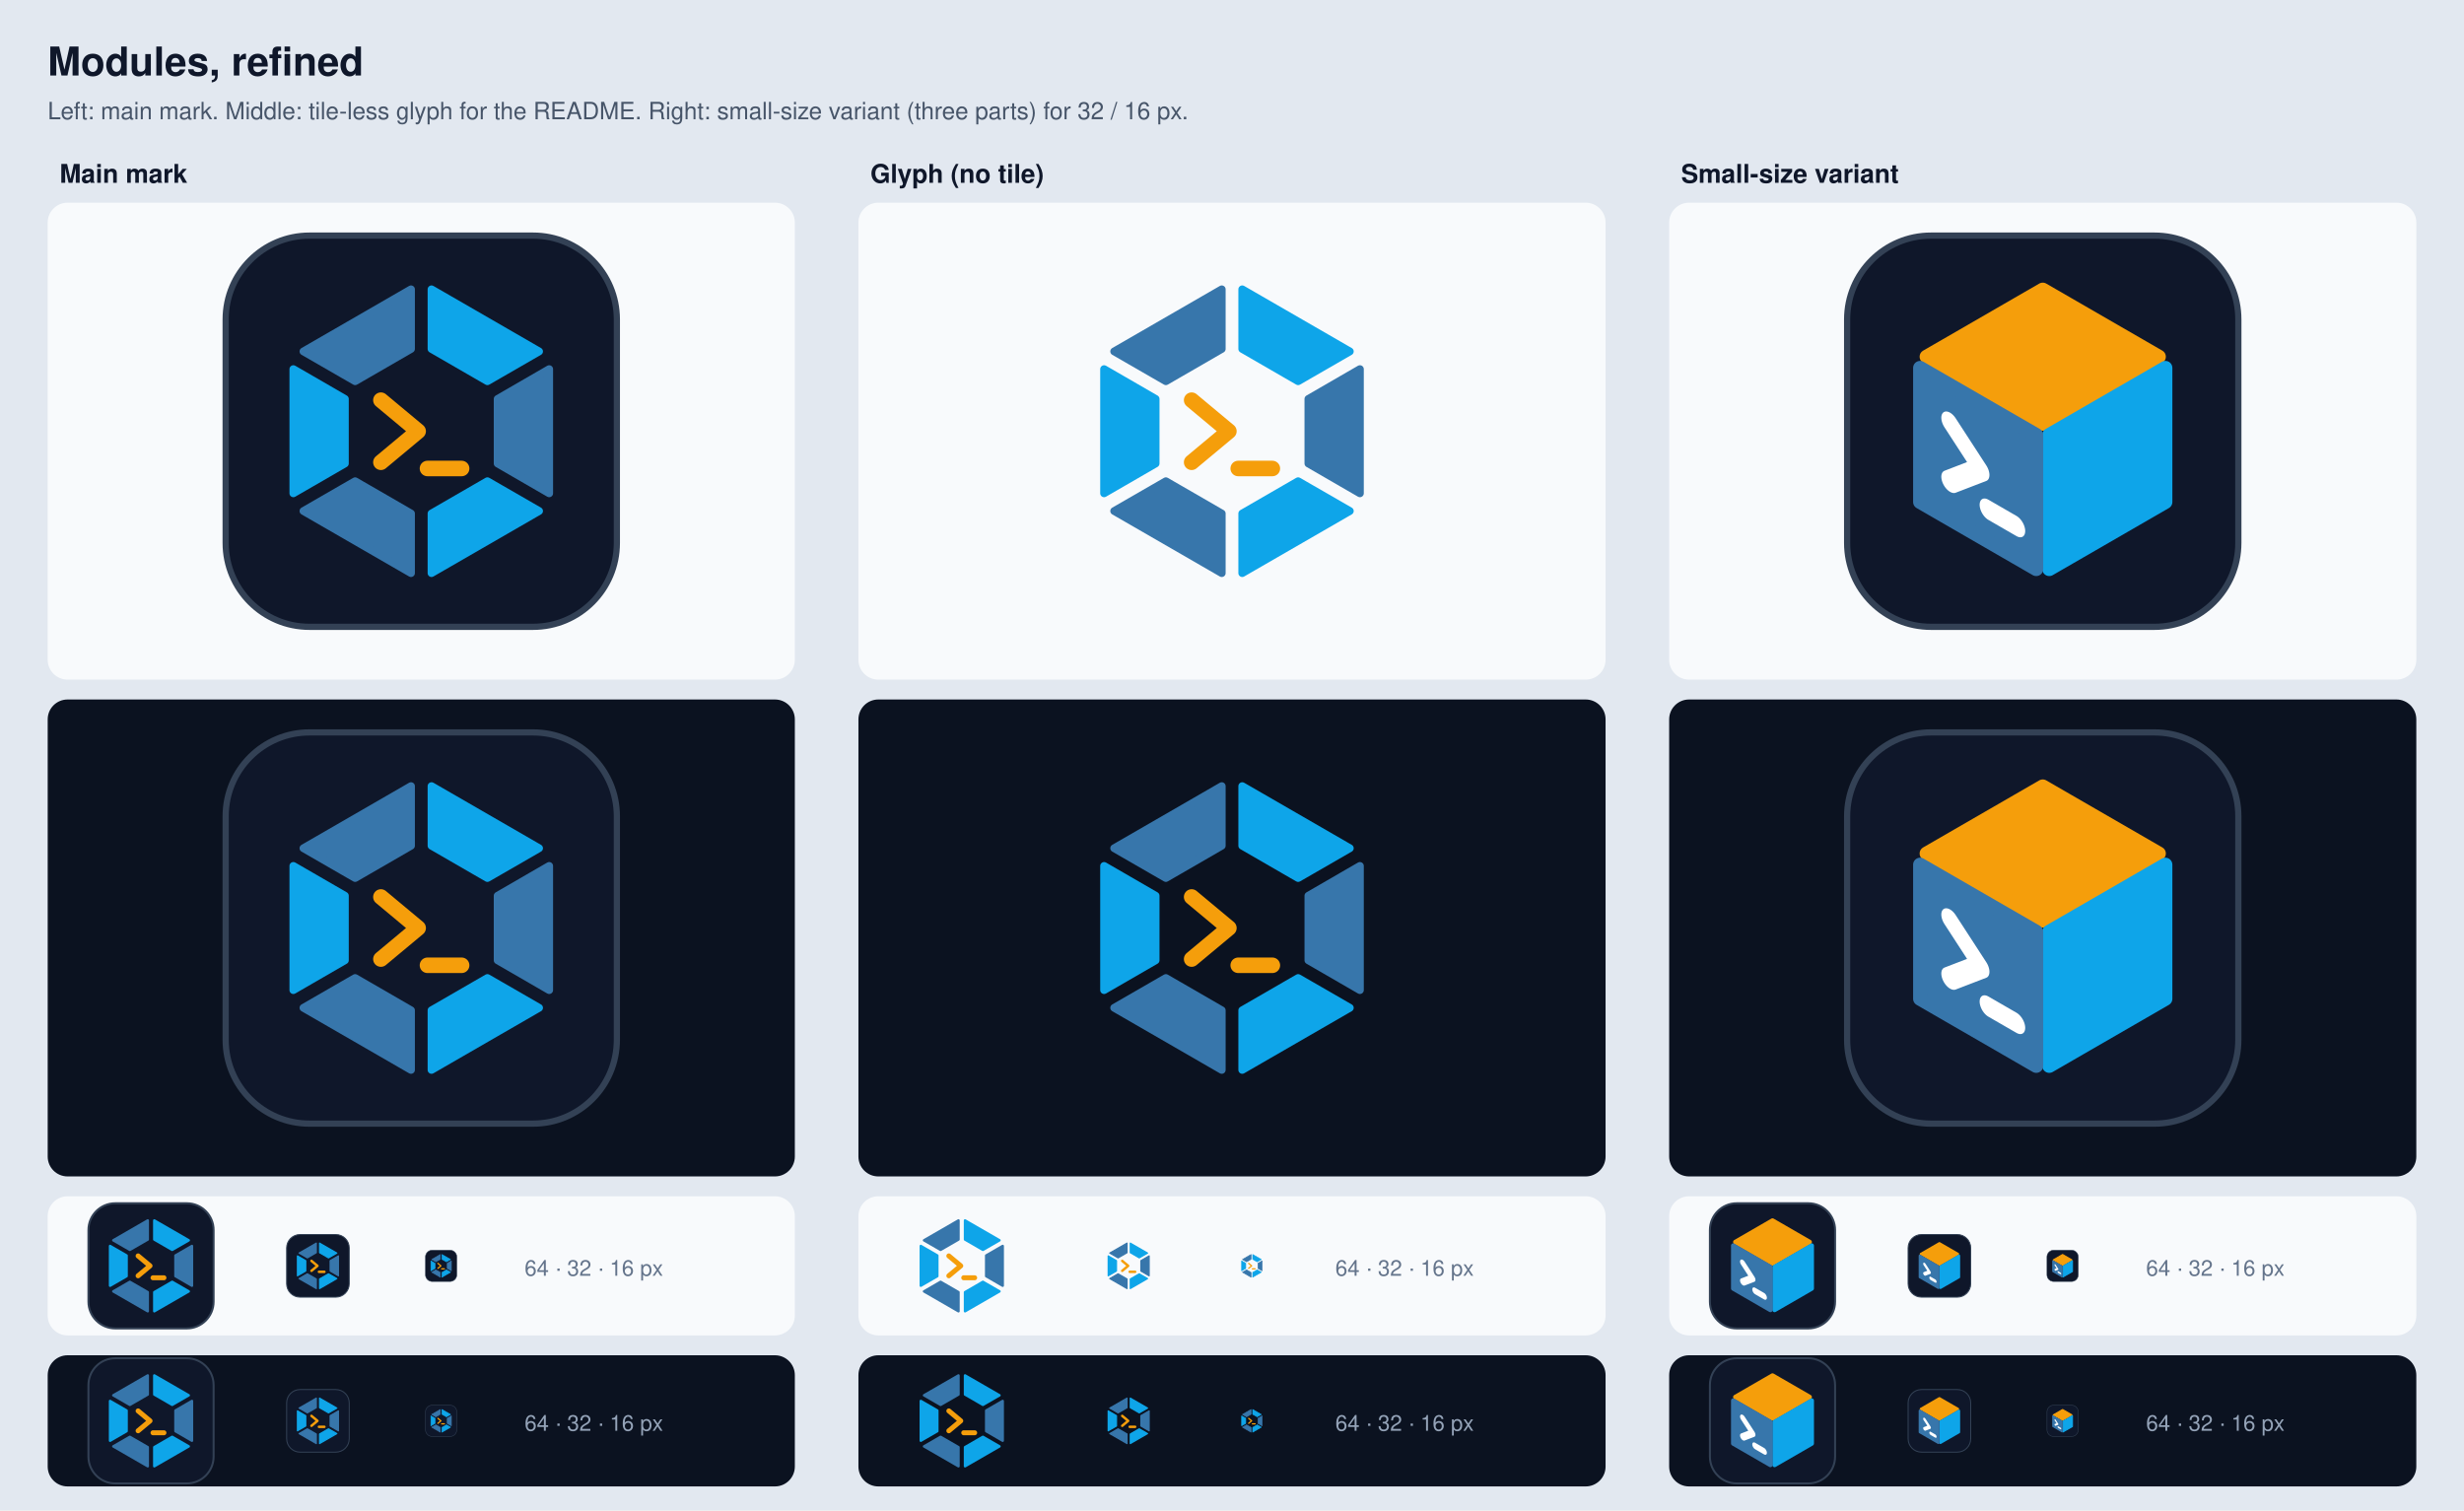
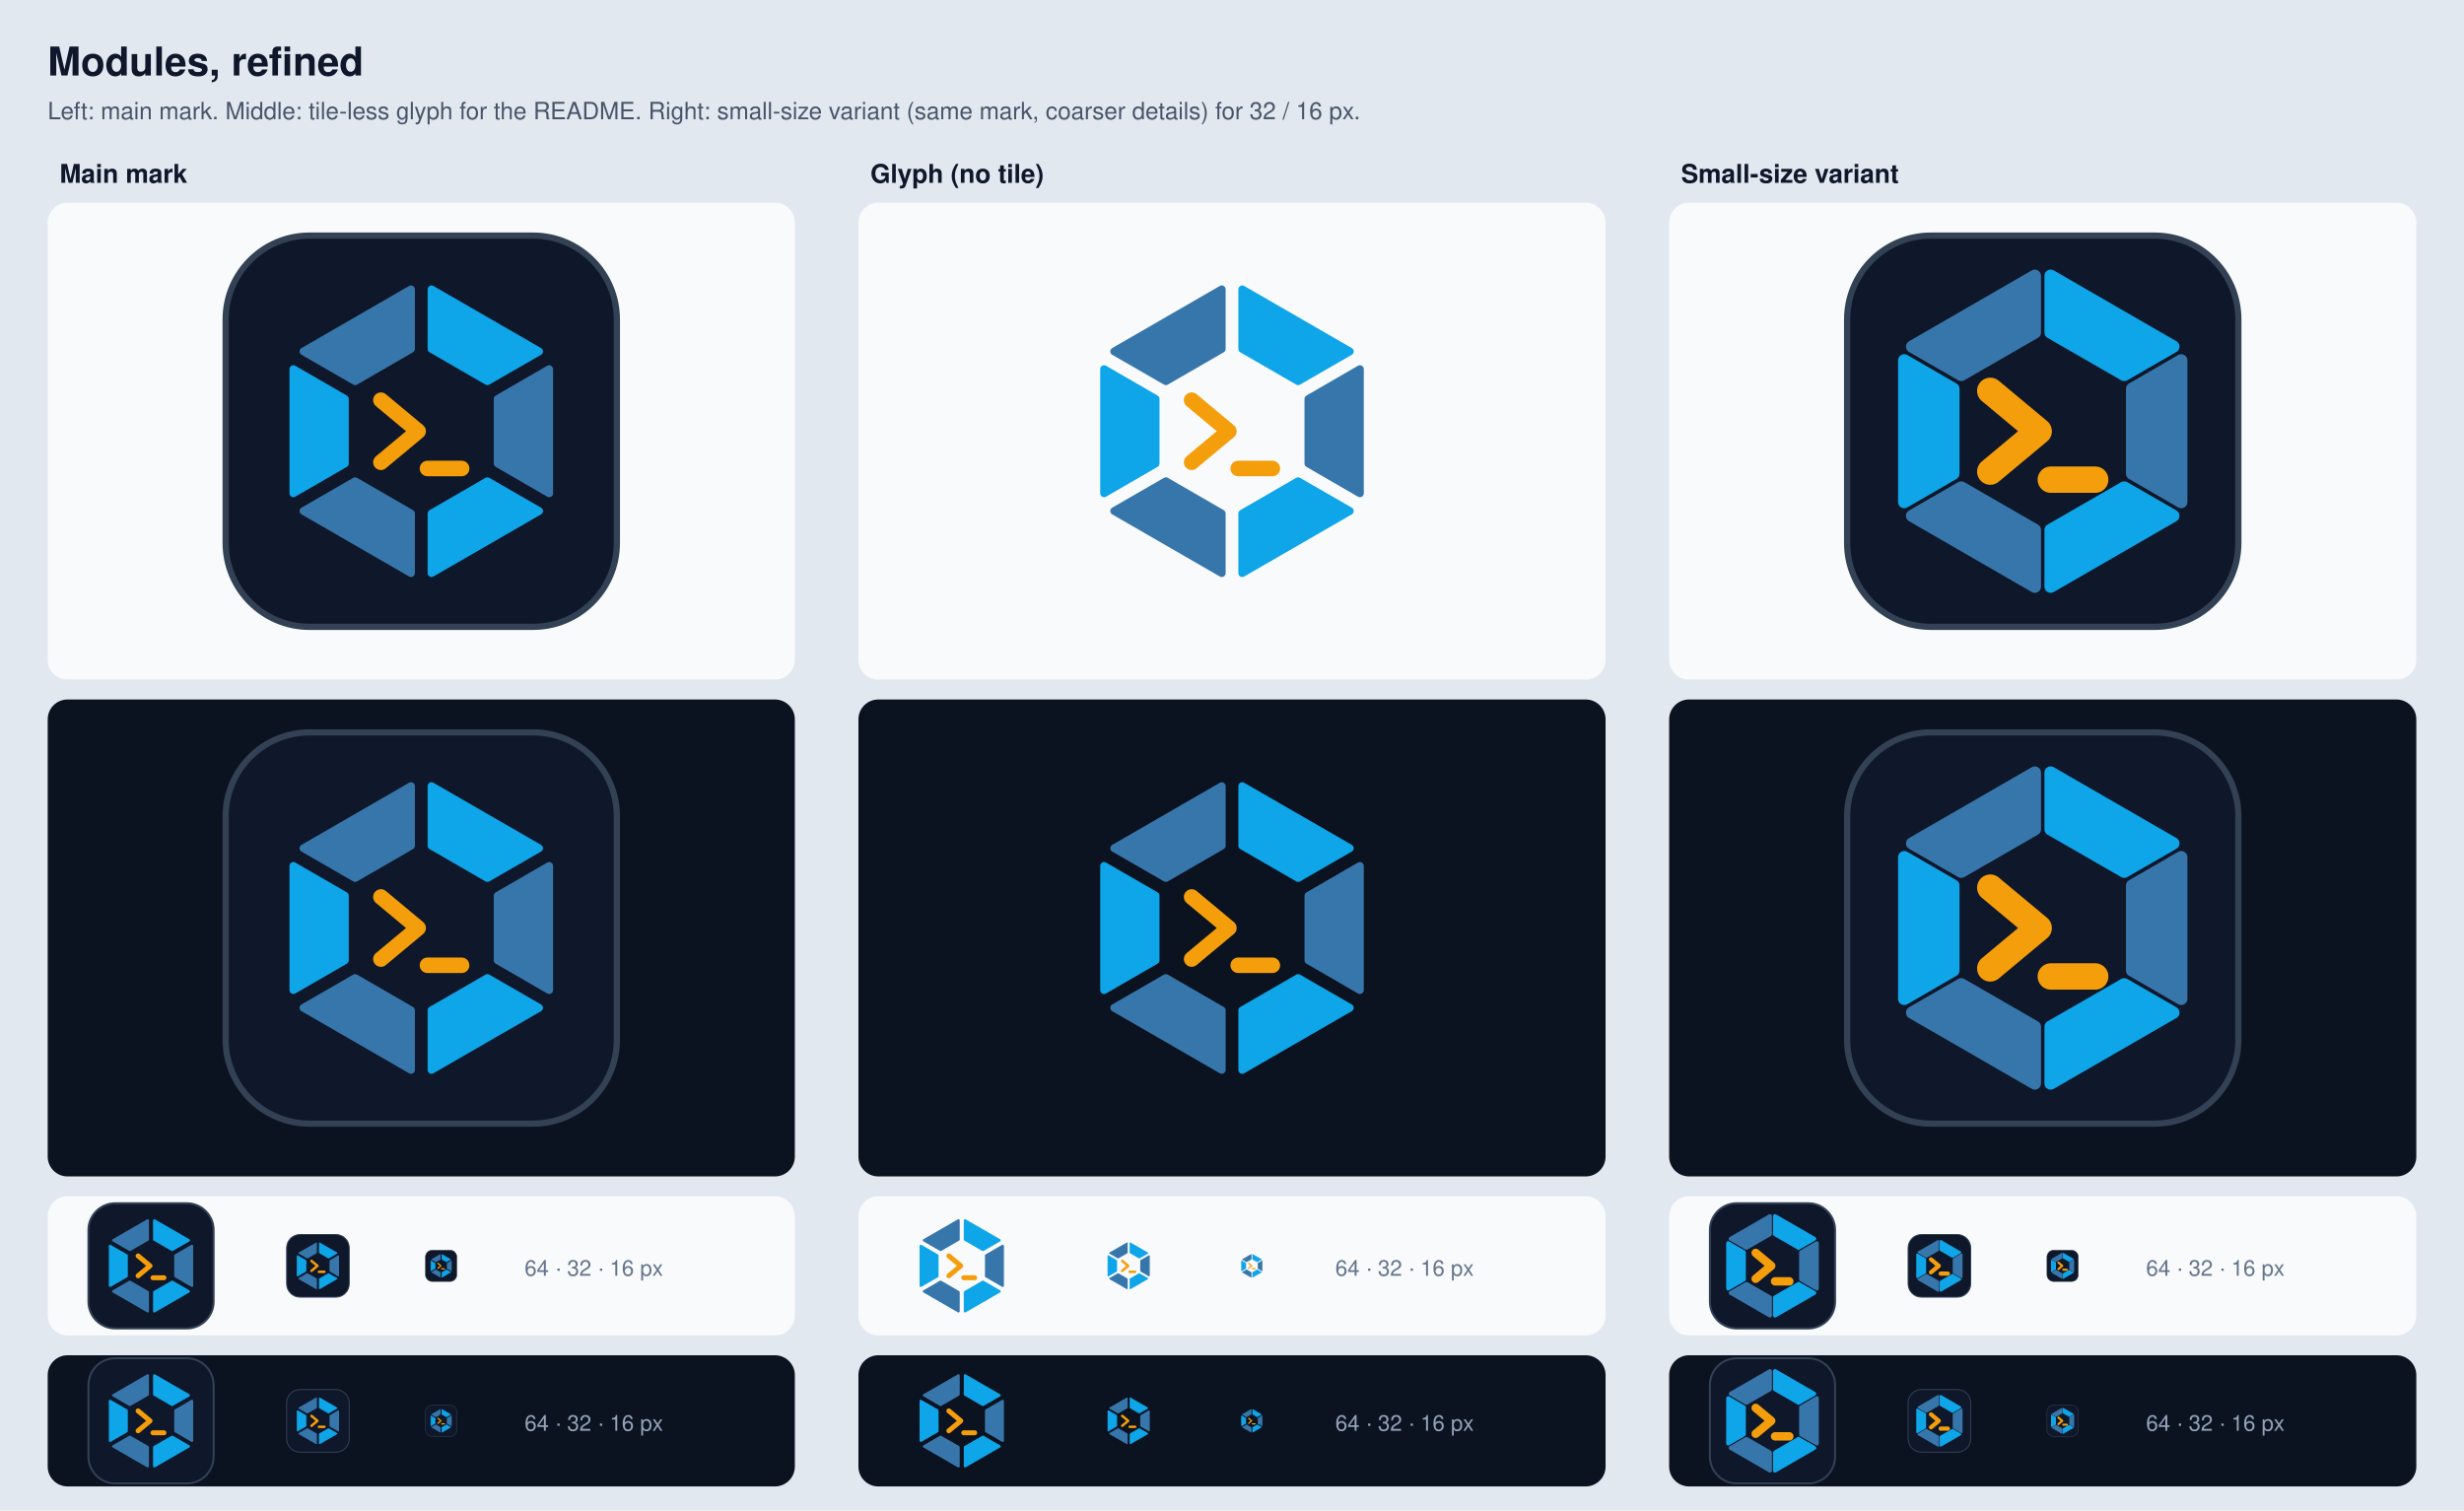
<svg xmlns="http://www.w3.org/2000/svg" width="1240" height="760" viewBox="0 0 1240 760" font-family="Helvetica, Arial, sans-serif">
  <rect width="1240" height="760" fill="#e2e8f0" />
  <text x="24" y="38" font-size="20" font-weight="700" fill="#0f172a">Modules, refined</text>
-   <text x="24" y="60" font-size="12" fill="#475569">Left: main mark. Middle: tile-less glyph for the README. Right: small-size variant (three parts) for 32 / 16 px.</text>
+   <text x="24" y="60" font-size="12" fill="#475569">Left: main mark. Middle: tile-less glyph for the README. Right: small-size variant (same mark, coarser details) for 32 / 16 px.</text>
  <text x="30" y="92" font-size="13" font-weight="700" fill="#0f172a">Main mark</text>
  <rect x="24" y="102" width="376" height="240" rx="10" fill="#f8fafc" />
  <svg x="112" y="117" width="200" height="200" viewBox="0 0 256 256">
    <rect x="2" y="2" width="252" height="252" rx="54" fill="#0f172a" stroke="#334155" stroke-width="4" />
    <polygon points="134.6,75 134.6,36.6 203.9,76.6 170.6,95.8" fill="#0ea5e9" stroke="#0ea5e9" stroke-width="5" stroke-linejoin="round" />
    <polygon points="177.2,107.2 210.4,88 210.4,168 177.2,148.8" fill="#3776ab" stroke="#3776ab" stroke-width="5" stroke-linejoin="round" />
    <polygon points="170.6,160.2 203.9,179.4 134.6,219.4 134.6,181" fill="#0ea5e9" stroke="#0ea5e9" stroke-width="5" stroke-linejoin="round" />
    <polygon points="121.4,181 121.4,219.4 52.1,179.4 85.4,160.2" fill="#3776ab" stroke="#3776ab" stroke-width="5" stroke-linejoin="round" />
    <polygon points="78.8,148.8 45.6,168 45.6,88 78.8,107.2" fill="#0ea5e9" stroke="#0ea5e9" stroke-width="5" stroke-linejoin="round" />
    <polygon points="85.4,95.8 52.1,76.6 121.4,36.6 121.4,75" fill="#3776ab" stroke="#3776ab" stroke-width="5" stroke-linejoin="round" />
-     <g transform="translate(124 128)">
+     <g transform="translate(124.0 128)">
      <polyline points="-22,-20 2,0 -22,20" fill="none" stroke="#f59e0b" stroke-width="10" stroke-linecap="round" stroke-linejoin="round" />
      <line x1="8" y1="24" x2="30" y2="24" stroke="#f59e0b" stroke-width="10" stroke-linecap="round" />
    </g>
  </svg>
  <rect x="24" y="352" width="376" height="240" rx="10" fill="#0b1220" />
  <svg x="112" y="367" width="200" height="200" viewBox="0 0 256 256">
    <rect x="2" y="2" width="252" height="252" rx="54" fill="#0f172a" stroke="#334155" stroke-width="4" />
    <polygon points="134.6,75 134.6,36.6 203.9,76.6 170.6,95.8" fill="#0ea5e9" stroke="#0ea5e9" stroke-width="5" stroke-linejoin="round" />
    <polygon points="177.2,107.2 210.4,88 210.4,168 177.2,148.8" fill="#3776ab" stroke="#3776ab" stroke-width="5" stroke-linejoin="round" />
    <polygon points="170.6,160.2 203.9,179.4 134.6,219.4 134.6,181" fill="#0ea5e9" stroke="#0ea5e9" stroke-width="5" stroke-linejoin="round" />
    <polygon points="121.4,181 121.4,219.4 52.1,179.4 85.4,160.2" fill="#3776ab" stroke="#3776ab" stroke-width="5" stroke-linejoin="round" />
    <polygon points="78.8,148.8 45.6,168 45.6,88 78.8,107.2" fill="#0ea5e9" stroke="#0ea5e9" stroke-width="5" stroke-linejoin="round" />
    <polygon points="85.4,95.8 52.1,76.6 121.4,36.6 121.4,75" fill="#3776ab" stroke="#3776ab" stroke-width="5" stroke-linejoin="round" />
-     <g transform="translate(124 128)">
+     <g transform="translate(124.0 128)">
      <polyline points="-22,-20 2,0 -22,20" fill="none" stroke="#f59e0b" stroke-width="10" stroke-linecap="round" stroke-linejoin="round" />
      <line x1="8" y1="24" x2="30" y2="24" stroke="#f59e0b" stroke-width="10" stroke-linecap="round" />
    </g>
  </svg>
  <rect x="24" y="602" width="376" height="70" rx="10" fill="#f8fafc" />
  <svg x="44" y="605.0" width="64" height="64" viewBox="0 0 256 256">
    <rect x="2" y="2" width="252" height="252" rx="54" fill="#0f172a" stroke="#334155" stroke-width="4" />
    <polygon points="134.6,75 134.6,36.6 203.9,76.6 170.6,95.8" fill="#0ea5e9" stroke="#0ea5e9" stroke-width="5" stroke-linejoin="round" />
    <polygon points="177.2,107.2 210.4,88 210.4,168 177.2,148.8" fill="#3776ab" stroke="#3776ab" stroke-width="5" stroke-linejoin="round" />
    <polygon points="170.6,160.2 203.9,179.4 134.6,219.4 134.6,181" fill="#0ea5e9" stroke="#0ea5e9" stroke-width="5" stroke-linejoin="round" />
    <polygon points="121.4,181 121.4,219.4 52.1,179.4 85.4,160.2" fill="#3776ab" stroke="#3776ab" stroke-width="5" stroke-linejoin="round" />
    <polygon points="78.8,148.8 45.6,168 45.6,88 78.8,107.2" fill="#0ea5e9" stroke="#0ea5e9" stroke-width="5" stroke-linejoin="round" />
    <polygon points="85.4,95.8 52.1,76.6 121.4,36.6 121.4,75" fill="#3776ab" stroke="#3776ab" stroke-width="5" stroke-linejoin="round" />
-     <g transform="translate(124 128)">
+     <g transform="translate(124.0 128)">
      <polyline points="-22,-20 2,0 -22,20" fill="none" stroke="#f59e0b" stroke-width="10" stroke-linecap="round" stroke-linejoin="round" />
      <line x1="8" y1="24" x2="30" y2="24" stroke="#f59e0b" stroke-width="10" stroke-linecap="round" />
    </g>
  </svg>
  <svg x="144" y="621.0" width="32" height="32" viewBox="0 0 256 256">
    <rect x="2" y="2" width="252" height="252" rx="54" fill="#0f172a" stroke="#334155" stroke-width="4" />
    <polygon points="134.6,75 134.6,36.6 203.9,76.6 170.6,95.8" fill="#0ea5e9" stroke="#0ea5e9" stroke-width="5" stroke-linejoin="round" />
    <polygon points="177.2,107.2 210.4,88 210.4,168 177.2,148.8" fill="#3776ab" stroke="#3776ab" stroke-width="5" stroke-linejoin="round" />
    <polygon points="170.6,160.2 203.9,179.4 134.6,219.4 134.6,181" fill="#0ea5e9" stroke="#0ea5e9" stroke-width="5" stroke-linejoin="round" />
    <polygon points="121.4,181 121.4,219.4 52.1,179.4 85.4,160.2" fill="#3776ab" stroke="#3776ab" stroke-width="5" stroke-linejoin="round" />
    <polygon points="78.8,148.8 45.6,168 45.6,88 78.8,107.2" fill="#0ea5e9" stroke="#0ea5e9" stroke-width="5" stroke-linejoin="round" />
    <polygon points="85.4,95.8 52.1,76.6 121.4,36.6 121.4,75" fill="#3776ab" stroke="#3776ab" stroke-width="5" stroke-linejoin="round" />
-     <g transform="translate(124 128)">
+     <g transform="translate(124.0 128)">
      <polyline points="-22,-20 2,0 -22,20" fill="none" stroke="#f59e0b" stroke-width="10" stroke-linecap="round" stroke-linejoin="round" />
      <line x1="8" y1="24" x2="30" y2="24" stroke="#f59e0b" stroke-width="10" stroke-linecap="round" />
    </g>
  </svg>
  <svg x="214" y="629.0" width="16" height="16" viewBox="0 0 256 256">
    <rect x="2" y="2" width="252" height="252" rx="54" fill="#0f172a" stroke="#334155" stroke-width="4" />
    <polygon points="134.6,75 134.6,36.6 203.9,76.6 170.6,95.8" fill="#0ea5e9" stroke="#0ea5e9" stroke-width="5" stroke-linejoin="round" />
    <polygon points="177.2,107.2 210.4,88 210.4,168 177.2,148.8" fill="#3776ab" stroke="#3776ab" stroke-width="5" stroke-linejoin="round" />
    <polygon points="170.6,160.2 203.9,179.4 134.6,219.4 134.6,181" fill="#0ea5e9" stroke="#0ea5e9" stroke-width="5" stroke-linejoin="round" />
    <polygon points="121.4,181 121.4,219.4 52.1,179.4 85.4,160.2" fill="#3776ab" stroke="#3776ab" stroke-width="5" stroke-linejoin="round" />
    <polygon points="78.8,148.8 45.6,168 45.6,88 78.8,107.2" fill="#0ea5e9" stroke="#0ea5e9" stroke-width="5" stroke-linejoin="round" />
    <polygon points="85.4,95.8 52.1,76.6 121.4,36.6 121.4,75" fill="#3776ab" stroke="#3776ab" stroke-width="5" stroke-linejoin="round" />
-     <g transform="translate(124 128)">
+     <g transform="translate(124.0 128)">
      <polyline points="-22,-20 2,0 -22,20" fill="none" stroke="#f59e0b" stroke-width="10" stroke-linecap="round" stroke-linejoin="round" />
      <line x1="8" y1="24" x2="30" y2="24" stroke="#f59e0b" stroke-width="10" stroke-linecap="round" />
    </g>
  </svg>
  <text x="264" y="642" font-size="11" fill="#64748b">64 · 32 · 16 px</text>
  <rect x="24" y="682" width="376" height="66" rx="10" fill="#0b1220" />
  <svg x="44" y="683.0" width="64" height="64" viewBox="0 0 256 256">
    <rect x="2" y="2" width="252" height="252" rx="54" fill="#0f172a" stroke="#334155" stroke-width="4" />
    <polygon points="134.6,75 134.6,36.6 203.9,76.6 170.6,95.8" fill="#0ea5e9" stroke="#0ea5e9" stroke-width="5" stroke-linejoin="round" />
    <polygon points="177.2,107.2 210.4,88 210.4,168 177.2,148.8" fill="#3776ab" stroke="#3776ab" stroke-width="5" stroke-linejoin="round" />
    <polygon points="170.6,160.2 203.9,179.4 134.6,219.4 134.6,181" fill="#0ea5e9" stroke="#0ea5e9" stroke-width="5" stroke-linejoin="round" />
    <polygon points="121.4,181 121.4,219.4 52.1,179.4 85.4,160.2" fill="#3776ab" stroke="#3776ab" stroke-width="5" stroke-linejoin="round" />
    <polygon points="78.8,148.8 45.6,168 45.6,88 78.8,107.2" fill="#0ea5e9" stroke="#0ea5e9" stroke-width="5" stroke-linejoin="round" />
    <polygon points="85.4,95.8 52.1,76.6 121.4,36.6 121.4,75" fill="#3776ab" stroke="#3776ab" stroke-width="5" stroke-linejoin="round" />
-     <g transform="translate(124 128)">
+     <g transform="translate(124.0 128)">
      <polyline points="-22,-20 2,0 -22,20" fill="none" stroke="#f59e0b" stroke-width="10" stroke-linecap="round" stroke-linejoin="round" />
      <line x1="8" y1="24" x2="30" y2="24" stroke="#f59e0b" stroke-width="10" stroke-linecap="round" />
    </g>
  </svg>
  <svg x="144" y="699.0" width="32" height="32" viewBox="0 0 256 256">
    <rect x="2" y="2" width="252" height="252" rx="54" fill="#0f172a" stroke="#334155" stroke-width="4" />
    <polygon points="134.6,75 134.6,36.6 203.9,76.6 170.6,95.8" fill="#0ea5e9" stroke="#0ea5e9" stroke-width="5" stroke-linejoin="round" />
    <polygon points="177.2,107.2 210.4,88 210.4,168 177.2,148.8" fill="#3776ab" stroke="#3776ab" stroke-width="5" stroke-linejoin="round" />
    <polygon points="170.6,160.2 203.9,179.4 134.6,219.4 134.6,181" fill="#0ea5e9" stroke="#0ea5e9" stroke-width="5" stroke-linejoin="round" />
    <polygon points="121.4,181 121.4,219.4 52.1,179.4 85.4,160.2" fill="#3776ab" stroke="#3776ab" stroke-width="5" stroke-linejoin="round" />
    <polygon points="78.8,148.8 45.6,168 45.6,88 78.8,107.2" fill="#0ea5e9" stroke="#0ea5e9" stroke-width="5" stroke-linejoin="round" />
    <polygon points="85.4,95.8 52.1,76.6 121.4,36.6 121.4,75" fill="#3776ab" stroke="#3776ab" stroke-width="5" stroke-linejoin="round" />
-     <g transform="translate(124 128)">
+     <g transform="translate(124.0 128)">
      <polyline points="-22,-20 2,0 -22,20" fill="none" stroke="#f59e0b" stroke-width="10" stroke-linecap="round" stroke-linejoin="round" />
      <line x1="8" y1="24" x2="30" y2="24" stroke="#f59e0b" stroke-width="10" stroke-linecap="round" />
    </g>
  </svg>
  <svg x="214" y="707.0" width="16" height="16" viewBox="0 0 256 256">
    <rect x="2" y="2" width="252" height="252" rx="54" fill="#0f172a" stroke="#334155" stroke-width="4" />
    <polygon points="134.6,75 134.6,36.6 203.9,76.6 170.6,95.8" fill="#0ea5e9" stroke="#0ea5e9" stroke-width="5" stroke-linejoin="round" />
    <polygon points="177.2,107.2 210.4,88 210.4,168 177.2,148.8" fill="#3776ab" stroke="#3776ab" stroke-width="5" stroke-linejoin="round" />
    <polygon points="170.6,160.2 203.9,179.4 134.6,219.4 134.6,181" fill="#0ea5e9" stroke="#0ea5e9" stroke-width="5" stroke-linejoin="round" />
    <polygon points="121.4,181 121.4,219.4 52.1,179.4 85.4,160.2" fill="#3776ab" stroke="#3776ab" stroke-width="5" stroke-linejoin="round" />
    <polygon points="78.8,148.8 45.6,168 45.6,88 78.8,107.2" fill="#0ea5e9" stroke="#0ea5e9" stroke-width="5" stroke-linejoin="round" />
    <polygon points="85.4,95.8 52.1,76.6 121.4,36.6 121.4,75" fill="#3776ab" stroke="#3776ab" stroke-width="5" stroke-linejoin="round" />
-     <g transform="translate(124 128)">
+     <g transform="translate(124.0 128)">
      <polyline points="-22,-20 2,0 -22,20" fill="none" stroke="#f59e0b" stroke-width="10" stroke-linecap="round" stroke-linejoin="round" />
      <line x1="8" y1="24" x2="30" y2="24" stroke="#f59e0b" stroke-width="10" stroke-linecap="round" />
    </g>
  </svg>
  <text x="264" y="720" font-size="11" fill="#94a3b8">64 · 32 · 16 px</text>
  <text x="438" y="92" font-size="13" font-weight="700" fill="#0f172a">Glyph (no tile)</text>
  <rect x="432" y="102" width="376" height="240" rx="10" fill="#f8fafc" />
  <svg x="520" y="117" width="200" height="200" viewBox="0 0 256 256">
    <polygon points="134.6,75 134.6,36.6 203.9,76.6 170.6,95.8" fill="#0ea5e9" stroke="#0ea5e9" stroke-width="5" stroke-linejoin="round" />
    <polygon points="177.2,107.2 210.4,88 210.4,168 177.2,148.8" fill="#3776ab" stroke="#3776ab" stroke-width="5" stroke-linejoin="round" />
    <polygon points="170.6,160.2 203.9,179.4 134.6,219.4 134.6,181" fill="#0ea5e9" stroke="#0ea5e9" stroke-width="5" stroke-linejoin="round" />
    <polygon points="121.4,181 121.4,219.4 52.1,179.4 85.4,160.2" fill="#3776ab" stroke="#3776ab" stroke-width="5" stroke-linejoin="round" />
    <polygon points="78.8,148.8 45.6,168 45.6,88 78.8,107.2" fill="#0ea5e9" stroke="#0ea5e9" stroke-width="5" stroke-linejoin="round" />
    <polygon points="85.4,95.8 52.1,76.6 121.4,36.6 121.4,75" fill="#3776ab" stroke="#3776ab" stroke-width="5" stroke-linejoin="round" />
-     <g transform="translate(124 128)">
+     <g transform="translate(124.0 128)">
      <polyline points="-22,-20 2,0 -22,20" fill="none" stroke="#f59e0b" stroke-width="10" stroke-linecap="round" stroke-linejoin="round" />
      <line x1="8" y1="24" x2="30" y2="24" stroke="#f59e0b" stroke-width="10" stroke-linecap="round" />
    </g>
  </svg>
  <rect x="432" y="352" width="376" height="240" rx="10" fill="#0b1220" />
  <svg x="520" y="367" width="200" height="200" viewBox="0 0 256 256">
    <polygon points="134.6,75 134.6,36.6 203.9,76.6 170.6,95.8" fill="#0ea5e9" stroke="#0ea5e9" stroke-width="5" stroke-linejoin="round" />
    <polygon points="177.2,107.2 210.4,88 210.4,168 177.2,148.8" fill="#3776ab" stroke="#3776ab" stroke-width="5" stroke-linejoin="round" />
    <polygon points="170.6,160.2 203.9,179.4 134.6,219.4 134.6,181" fill="#0ea5e9" stroke="#0ea5e9" stroke-width="5" stroke-linejoin="round" />
    <polygon points="121.4,181 121.4,219.4 52.1,179.4 85.4,160.2" fill="#3776ab" stroke="#3776ab" stroke-width="5" stroke-linejoin="round" />
    <polygon points="78.8,148.8 45.6,168 45.6,88 78.8,107.2" fill="#0ea5e9" stroke="#0ea5e9" stroke-width="5" stroke-linejoin="round" />
    <polygon points="85.4,95.8 52.1,76.6 121.4,36.6 121.4,75" fill="#3776ab" stroke="#3776ab" stroke-width="5" stroke-linejoin="round" />
-     <g transform="translate(124 128)">
+     <g transform="translate(124.0 128)">
      <polyline points="-22,-20 2,0 -22,20" fill="none" stroke="#f59e0b" stroke-width="10" stroke-linecap="round" stroke-linejoin="round" />
      <line x1="8" y1="24" x2="30" y2="24" stroke="#f59e0b" stroke-width="10" stroke-linecap="round" />
    </g>
  </svg>
  <rect x="432" y="602" width="376" height="70" rx="10" fill="#f8fafc" />
  <svg x="452" y="605.0" width="64" height="64" viewBox="0 0 256 256">
    <polygon points="134.6,75 134.6,36.6 203.9,76.6 170.6,95.8" fill="#0ea5e9" stroke="#0ea5e9" stroke-width="5" stroke-linejoin="round" />
    <polygon points="177.2,107.2 210.4,88 210.4,168 177.2,148.8" fill="#3776ab" stroke="#3776ab" stroke-width="5" stroke-linejoin="round" />
    <polygon points="170.6,160.2 203.9,179.4 134.6,219.4 134.6,181" fill="#0ea5e9" stroke="#0ea5e9" stroke-width="5" stroke-linejoin="round" />
    <polygon points="121.4,181 121.4,219.4 52.1,179.4 85.4,160.2" fill="#3776ab" stroke="#3776ab" stroke-width="5" stroke-linejoin="round" />
    <polygon points="78.8,148.8 45.6,168 45.6,88 78.8,107.2" fill="#0ea5e9" stroke="#0ea5e9" stroke-width="5" stroke-linejoin="round" />
    <polygon points="85.4,95.8 52.1,76.6 121.4,36.6 121.4,75" fill="#3776ab" stroke="#3776ab" stroke-width="5" stroke-linejoin="round" />
-     <g transform="translate(124 128)">
+     <g transform="translate(124.0 128)">
      <polyline points="-22,-20 2,0 -22,20" fill="none" stroke="#f59e0b" stroke-width="10" stroke-linecap="round" stroke-linejoin="round" />
      <line x1="8" y1="24" x2="30" y2="24" stroke="#f59e0b" stroke-width="10" stroke-linecap="round" />
    </g>
  </svg>
  <svg x="552" y="621.0" width="32" height="32" viewBox="0 0 256 256">
    <polygon points="134.6,75 134.6,36.6 203.9,76.6 170.6,95.8" fill="#0ea5e9" stroke="#0ea5e9" stroke-width="5" stroke-linejoin="round" />
    <polygon points="177.2,107.2 210.4,88 210.4,168 177.2,148.8" fill="#3776ab" stroke="#3776ab" stroke-width="5" stroke-linejoin="round" />
    <polygon points="170.6,160.2 203.9,179.4 134.6,219.4 134.6,181" fill="#0ea5e9" stroke="#0ea5e9" stroke-width="5" stroke-linejoin="round" />
    <polygon points="121.4,181 121.4,219.4 52.1,179.4 85.4,160.2" fill="#3776ab" stroke="#3776ab" stroke-width="5" stroke-linejoin="round" />
    <polygon points="78.8,148.8 45.6,168 45.6,88 78.8,107.2" fill="#0ea5e9" stroke="#0ea5e9" stroke-width="5" stroke-linejoin="round" />
    <polygon points="85.4,95.8 52.1,76.6 121.4,36.6 121.4,75" fill="#3776ab" stroke="#3776ab" stroke-width="5" stroke-linejoin="round" />
-     <g transform="translate(124 128)">
+     <g transform="translate(124.0 128)">
      <polyline points="-22,-20 2,0 -22,20" fill="none" stroke="#f59e0b" stroke-width="10" stroke-linecap="round" stroke-linejoin="round" />
      <line x1="8" y1="24" x2="30" y2="24" stroke="#f59e0b" stroke-width="10" stroke-linecap="round" />
    </g>
  </svg>
  <svg x="622" y="629.0" width="16" height="16" viewBox="0 0 256 256">
    <polygon points="134.6,75 134.6,36.6 203.9,76.6 170.6,95.8" fill="#0ea5e9" stroke="#0ea5e9" stroke-width="5" stroke-linejoin="round" />
    <polygon points="177.2,107.2 210.4,88 210.4,168 177.2,148.8" fill="#3776ab" stroke="#3776ab" stroke-width="5" stroke-linejoin="round" />
    <polygon points="170.6,160.2 203.9,179.4 134.6,219.4 134.6,181" fill="#0ea5e9" stroke="#0ea5e9" stroke-width="5" stroke-linejoin="round" />
    <polygon points="121.4,181 121.4,219.4 52.1,179.4 85.4,160.2" fill="#3776ab" stroke="#3776ab" stroke-width="5" stroke-linejoin="round" />
    <polygon points="78.8,148.8 45.6,168 45.6,88 78.8,107.2" fill="#0ea5e9" stroke="#0ea5e9" stroke-width="5" stroke-linejoin="round" />
    <polygon points="85.4,95.8 52.1,76.6 121.4,36.6 121.4,75" fill="#3776ab" stroke="#3776ab" stroke-width="5" stroke-linejoin="round" />
-     <g transform="translate(124 128)">
+     <g transform="translate(124.0 128)">
      <polyline points="-22,-20 2,0 -22,20" fill="none" stroke="#f59e0b" stroke-width="10" stroke-linecap="round" stroke-linejoin="round" />
      <line x1="8" y1="24" x2="30" y2="24" stroke="#f59e0b" stroke-width="10" stroke-linecap="round" />
    </g>
  </svg>
  <text x="672" y="642" font-size="11" fill="#64748b">64 · 32 · 16 px</text>
  <rect x="432" y="682" width="376" height="66" rx="10" fill="#0b1220" />
  <svg x="452" y="683.0" width="64" height="64" viewBox="0 0 256 256">
    <polygon points="134.6,75 134.6,36.6 203.9,76.6 170.6,95.8" fill="#0ea5e9" stroke="#0ea5e9" stroke-width="5" stroke-linejoin="round" />
    <polygon points="177.2,107.2 210.4,88 210.4,168 177.2,148.8" fill="#3776ab" stroke="#3776ab" stroke-width="5" stroke-linejoin="round" />
    <polygon points="170.6,160.2 203.9,179.4 134.6,219.4 134.6,181" fill="#0ea5e9" stroke="#0ea5e9" stroke-width="5" stroke-linejoin="round" />
    <polygon points="121.4,181 121.4,219.4 52.1,179.4 85.4,160.2" fill="#3776ab" stroke="#3776ab" stroke-width="5" stroke-linejoin="round" />
    <polygon points="78.8,148.8 45.6,168 45.6,88 78.8,107.2" fill="#0ea5e9" stroke="#0ea5e9" stroke-width="5" stroke-linejoin="round" />
    <polygon points="85.4,95.8 52.1,76.6 121.4,36.6 121.4,75" fill="#3776ab" stroke="#3776ab" stroke-width="5" stroke-linejoin="round" />
-     <g transform="translate(124 128)">
+     <g transform="translate(124.0 128)">
      <polyline points="-22,-20 2,0 -22,20" fill="none" stroke="#f59e0b" stroke-width="10" stroke-linecap="round" stroke-linejoin="round" />
      <line x1="8" y1="24" x2="30" y2="24" stroke="#f59e0b" stroke-width="10" stroke-linecap="round" />
    </g>
  </svg>
  <svg x="552" y="699.0" width="32" height="32" viewBox="0 0 256 256">
    <polygon points="134.6,75 134.6,36.6 203.9,76.6 170.6,95.8" fill="#0ea5e9" stroke="#0ea5e9" stroke-width="5" stroke-linejoin="round" />
    <polygon points="177.2,107.2 210.4,88 210.4,168 177.2,148.8" fill="#3776ab" stroke="#3776ab" stroke-width="5" stroke-linejoin="round" />
    <polygon points="170.6,160.2 203.9,179.4 134.6,219.4 134.6,181" fill="#0ea5e9" stroke="#0ea5e9" stroke-width="5" stroke-linejoin="round" />
    <polygon points="121.4,181 121.4,219.4 52.1,179.4 85.4,160.2" fill="#3776ab" stroke="#3776ab" stroke-width="5" stroke-linejoin="round" />
    <polygon points="78.8,148.8 45.6,168 45.6,88 78.8,107.2" fill="#0ea5e9" stroke="#0ea5e9" stroke-width="5" stroke-linejoin="round" />
    <polygon points="85.4,95.8 52.1,76.6 121.4,36.6 121.4,75" fill="#3776ab" stroke="#3776ab" stroke-width="5" stroke-linejoin="round" />
-     <g transform="translate(124 128)">
+     <g transform="translate(124.0 128)">
      <polyline points="-22,-20 2,0 -22,20" fill="none" stroke="#f59e0b" stroke-width="10" stroke-linecap="round" stroke-linejoin="round" />
      <line x1="8" y1="24" x2="30" y2="24" stroke="#f59e0b" stroke-width="10" stroke-linecap="round" />
    </g>
  </svg>
  <svg x="622" y="707.0" width="16" height="16" viewBox="0 0 256 256">
    <polygon points="134.6,75 134.6,36.6 203.9,76.6 170.6,95.8" fill="#0ea5e9" stroke="#0ea5e9" stroke-width="5" stroke-linejoin="round" />
    <polygon points="177.2,107.2 210.4,88 210.4,168 177.2,148.8" fill="#3776ab" stroke="#3776ab" stroke-width="5" stroke-linejoin="round" />
    <polygon points="170.6,160.2 203.9,179.4 134.6,219.4 134.6,181" fill="#0ea5e9" stroke="#0ea5e9" stroke-width="5" stroke-linejoin="round" />
    <polygon points="121.4,181 121.4,219.4 52.1,179.4 85.4,160.2" fill="#3776ab" stroke="#3776ab" stroke-width="5" stroke-linejoin="round" />
    <polygon points="78.8,148.8 45.6,168 45.6,88 78.8,107.2" fill="#0ea5e9" stroke="#0ea5e9" stroke-width="5" stroke-linejoin="round" />
    <polygon points="85.4,95.8 52.1,76.6 121.4,36.6 121.4,75" fill="#3776ab" stroke="#3776ab" stroke-width="5" stroke-linejoin="round" />
-     <g transform="translate(124 128)">
+     <g transform="translate(124.0 128)">
      <polyline points="-22,-20 2,0 -22,20" fill="none" stroke="#f59e0b" stroke-width="10" stroke-linecap="round" stroke-linejoin="round" />
      <line x1="8" y1="24" x2="30" y2="24" stroke="#f59e0b" stroke-width="10" stroke-linecap="round" />
    </g>
  </svg>
  <text x="672" y="720" font-size="11" fill="#94a3b8">64 · 32 · 16 px</text>
  <text x="846" y="92" font-size="13" font-weight="700" fill="#0f172a">Small-size variant</text>
  <rect x="840" y="102" width="376" height="240" rx="10" fill="#f8fafc" />
  <svg x="928" y="117" width="200" height="200" viewBox="0 0 256 256">
    <rect x="2" y="2" width="252" height="252" rx="54" fill="#0f172a" stroke="#334155" stroke-width="4" />
-     <polygon points="128,36.8 202.8,80 128,123.2 53.2,80" fill="#f59e0b" stroke="#f59e0b" stroke-width="9" stroke-linejoin="round" />
-     <polygon points="207,87.2 207,173.6 132.2,216.8 132.2,130.4" fill="#0ea5e9" stroke="#0ea5e9" stroke-width="9" stroke-linejoin="round" />
-     <polygon points="123.8,216.8 49,173.6 49,87.2 123.8,130.4" fill="#3776ab" stroke="#3776ab" stroke-width="9" stroke-linejoin="round" />
-     <g transform="matrix(0.866 0.5 0 1 86.4 152)">
-       <polyline points="-20.9,-19 1.9,0 -20.9,19" fill="none" stroke="#fff" stroke-width="13" stroke-linecap="round" stroke-linejoin="round" />
-       <line x1="7.6" y1="22.8" x2="28.5" y2="22.8" stroke="#fff" stroke-width="13" stroke-linecap="round" />
+     <polygon points="133.1,64.4 133.1,27.9 212.1,73.5 180.5,91.7" fill="#0ea5e9" stroke="#0ea5e9" stroke-width="8" stroke-linejoin="round" />
+     <polygon points="185.6,100.7 217.2,82.4 217.2,173.6 185.6,155.3" fill="#3776ab" stroke="#3776ab" stroke-width="8" stroke-linejoin="round" />
+     <polygon points="180.5,164.3 212.1,182.5 133.1,228.1 133.1,191.6" fill="#0ea5e9" stroke="#0ea5e9" stroke-width="8" stroke-linejoin="round" />
+     <polygon points="122.9,191.6 122.9,228.1 43.9,182.5 75.5,164.3" fill="#3776ab" stroke="#3776ab" stroke-width="8" stroke-linejoin="round" />
+     <polygon points="70.4,155.3 38.8,173.6 38.8,82.4 70.4,100.7" fill="#0ea5e9" stroke="#0ea5e9" stroke-width="8" stroke-linejoin="round" />
+     <polygon points="75.5,91.7 43.9,73.5 122.9,27.9 122.9,64.4" fill="#3776ab" stroke="#3776ab" stroke-width="8" stroke-linejoin="round" />
+     <g transform="translate(122.8 128)">
+       <polyline points="-28.6,-26 2.6,0 -28.6,26" fill="none" stroke="#f59e0b" stroke-width="17" stroke-linecap="round" stroke-linejoin="round" />
+       <line x1="10.4" y1="31.2" x2="39" y2="31.2" stroke="#f59e0b" stroke-width="17" stroke-linecap="round" />
    </g>
  </svg>
  <rect x="840" y="352" width="376" height="240" rx="10" fill="#0b1220" />
  <svg x="928" y="367" width="200" height="200" viewBox="0 0 256 256">
    <rect x="2" y="2" width="252" height="252" rx="54" fill="#0f172a" stroke="#334155" stroke-width="4" />
-     <polygon points="128,36.8 202.8,80 128,123.2 53.2,80" fill="#f59e0b" stroke="#f59e0b" stroke-width="9" stroke-linejoin="round" />
-     <polygon points="207,87.2 207,173.6 132.2,216.8 132.2,130.4" fill="#0ea5e9" stroke="#0ea5e9" stroke-width="9" stroke-linejoin="round" />
-     <polygon points="123.8,216.8 49,173.6 49,87.2 123.8,130.4" fill="#3776ab" stroke="#3776ab" stroke-width="9" stroke-linejoin="round" />
-     <g transform="matrix(0.866 0.5 0 1 86.4 152)">
-       <polyline points="-20.9,-19 1.9,0 -20.9,19" fill="none" stroke="#fff" stroke-width="13" stroke-linecap="round" stroke-linejoin="round" />
-       <line x1="7.6" y1="22.8" x2="28.5" y2="22.8" stroke="#fff" stroke-width="13" stroke-linecap="round" />
+     <polygon points="133.1,64.4 133.1,27.9 212.1,73.5 180.5,91.7" fill="#0ea5e9" stroke="#0ea5e9" stroke-width="8" stroke-linejoin="round" />
+     <polygon points="185.6,100.7 217.2,82.4 217.2,173.6 185.6,155.3" fill="#3776ab" stroke="#3776ab" stroke-width="8" stroke-linejoin="round" />
+     <polygon points="180.5,164.3 212.1,182.5 133.1,228.1 133.1,191.6" fill="#0ea5e9" stroke="#0ea5e9" stroke-width="8" stroke-linejoin="round" />
+     <polygon points="122.9,191.6 122.9,228.1 43.9,182.5 75.5,164.3" fill="#3776ab" stroke="#3776ab" stroke-width="8" stroke-linejoin="round" />
+     <polygon points="70.4,155.3 38.8,173.6 38.8,82.4 70.4,100.7" fill="#0ea5e9" stroke="#0ea5e9" stroke-width="8" stroke-linejoin="round" />
+     <polygon points="75.5,91.7 43.9,73.5 122.9,27.9 122.9,64.4" fill="#3776ab" stroke="#3776ab" stroke-width="8" stroke-linejoin="round" />
+     <g transform="translate(122.8 128)">
+       <polyline points="-28.6,-26 2.6,0 -28.6,26" fill="none" stroke="#f59e0b" stroke-width="17" stroke-linecap="round" stroke-linejoin="round" />
+       <line x1="10.4" y1="31.2" x2="39" y2="31.2" stroke="#f59e0b" stroke-width="17" stroke-linecap="round" />
    </g>
  </svg>
  <rect x="840" y="602" width="376" height="70" rx="10" fill="#f8fafc" />
  <svg x="860" y="605.0" width="64" height="64" viewBox="0 0 256 256">
    <rect x="2" y="2" width="252" height="252" rx="54" fill="#0f172a" stroke="#334155" stroke-width="4" />
-     <polygon points="128,36.8 202.8,80 128,123.2 53.2,80" fill="#f59e0b" stroke="#f59e0b" stroke-width="9" stroke-linejoin="round" />
-     <polygon points="207,87.2 207,173.6 132.2,216.8 132.2,130.4" fill="#0ea5e9" stroke="#0ea5e9" stroke-width="9" stroke-linejoin="round" />
-     <polygon points="123.8,216.8 49,173.6 49,87.2 123.8,130.4" fill="#3776ab" stroke="#3776ab" stroke-width="9" stroke-linejoin="round" />
-     <g transform="matrix(0.866 0.5 0 1 86.4 152)">
-       <polyline points="-20.9,-19 1.9,0 -20.9,19" fill="none" stroke="#fff" stroke-width="13" stroke-linecap="round" stroke-linejoin="round" />
-       <line x1="7.6" y1="22.8" x2="28.5" y2="22.8" stroke="#fff" stroke-width="13" stroke-linecap="round" />
+     <polygon points="133.1,64.4 133.1,27.9 212.1,73.5 180.5,91.7" fill="#0ea5e9" stroke="#0ea5e9" stroke-width="8" stroke-linejoin="round" />
+     <polygon points="185.6,100.7 217.2,82.4 217.2,173.6 185.6,155.3" fill="#3776ab" stroke="#3776ab" stroke-width="8" stroke-linejoin="round" />
+     <polygon points="180.5,164.3 212.1,182.5 133.1,228.1 133.1,191.6" fill="#0ea5e9" stroke="#0ea5e9" stroke-width="8" stroke-linejoin="round" />
+     <polygon points="122.9,191.6 122.9,228.1 43.9,182.5 75.5,164.3" fill="#3776ab" stroke="#3776ab" stroke-width="8" stroke-linejoin="round" />
+     <polygon points="70.4,155.3 38.8,173.6 38.8,82.4 70.4,100.7" fill="#0ea5e9" stroke="#0ea5e9" stroke-width="8" stroke-linejoin="round" />
+     <polygon points="75.5,91.7 43.9,73.5 122.9,27.9 122.9,64.4" fill="#3776ab" stroke="#3776ab" stroke-width="8" stroke-linejoin="round" />
+     <g transform="translate(122.8 128)">
+       <polyline points="-28.6,-26 2.6,0 -28.6,26" fill="none" stroke="#f59e0b" stroke-width="17" stroke-linecap="round" stroke-linejoin="round" />
+       <line x1="10.4" y1="31.2" x2="39" y2="31.2" stroke="#f59e0b" stroke-width="17" stroke-linecap="round" />
    </g>
  </svg>
  <svg x="960" y="621.0" width="32" height="32" viewBox="0 0 256 256">
    <rect x="2" y="2" width="252" height="252" rx="54" fill="#0f172a" stroke="#334155" stroke-width="4" />
-     <polygon points="128,36.8 202.8,80 128,123.2 53.2,80" fill="#f59e0b" stroke="#f59e0b" stroke-width="9" stroke-linejoin="round" />
-     <polygon points="207,87.2 207,173.6 132.2,216.8 132.2,130.4" fill="#0ea5e9" stroke="#0ea5e9" stroke-width="9" stroke-linejoin="round" />
-     <polygon points="123.8,216.8 49,173.6 49,87.2 123.8,130.4" fill="#3776ab" stroke="#3776ab" stroke-width="9" stroke-linejoin="round" />
-     <g transform="matrix(0.866 0.5 0 1 86.4 152)">
-       <polyline points="-20.9,-19 1.9,0 -20.9,19" fill="none" stroke="#fff" stroke-width="13" stroke-linecap="round" stroke-linejoin="round" />
-       <line x1="7.6" y1="22.8" x2="28.5" y2="22.8" stroke="#fff" stroke-width="13" stroke-linecap="round" />
+     <polygon points="133.1,64.4 133.1,27.9 212.1,73.5 180.5,91.7" fill="#0ea5e9" stroke="#0ea5e9" stroke-width="8" stroke-linejoin="round" />
+     <polygon points="185.6,100.7 217.2,82.4 217.2,173.6 185.6,155.3" fill="#3776ab" stroke="#3776ab" stroke-width="8" stroke-linejoin="round" />
+     <polygon points="180.5,164.3 212.1,182.5 133.1,228.1 133.1,191.6" fill="#0ea5e9" stroke="#0ea5e9" stroke-width="8" stroke-linejoin="round" />
+     <polygon points="122.9,191.6 122.9,228.1 43.9,182.5 75.5,164.3" fill="#3776ab" stroke="#3776ab" stroke-width="8" stroke-linejoin="round" />
+     <polygon points="70.4,155.3 38.8,173.6 38.8,82.4 70.4,100.7" fill="#0ea5e9" stroke="#0ea5e9" stroke-width="8" stroke-linejoin="round" />
+     <polygon points="75.5,91.7 43.9,73.5 122.9,27.9 122.9,64.4" fill="#3776ab" stroke="#3776ab" stroke-width="8" stroke-linejoin="round" />
+     <g transform="translate(122.8 128)">
+       <polyline points="-28.6,-26 2.6,0 -28.6,26" fill="none" stroke="#f59e0b" stroke-width="17" stroke-linecap="round" stroke-linejoin="round" />
+       <line x1="10.4" y1="31.2" x2="39" y2="31.2" stroke="#f59e0b" stroke-width="17" stroke-linecap="round" />
    </g>
  </svg>
  <svg x="1030" y="629.0" width="16" height="16" viewBox="0 0 256 256">
    <rect x="2" y="2" width="252" height="252" rx="54" fill="#0f172a" stroke="#334155" stroke-width="4" />
-     <polygon points="128,36.8 202.8,80 128,123.2 53.2,80" fill="#f59e0b" stroke="#f59e0b" stroke-width="9" stroke-linejoin="round" />
-     <polygon points="207,87.2 207,173.6 132.2,216.8 132.2,130.4" fill="#0ea5e9" stroke="#0ea5e9" stroke-width="9" stroke-linejoin="round" />
-     <polygon points="123.8,216.8 49,173.6 49,87.2 123.8,130.4" fill="#3776ab" stroke="#3776ab" stroke-width="9" stroke-linejoin="round" />
-     <g transform="matrix(0.866 0.5 0 1 86.4 152)">
-       <polyline points="-20.9,-19 1.9,0 -20.9,19" fill="none" stroke="#fff" stroke-width="13" stroke-linecap="round" stroke-linejoin="round" />
-       <line x1="7.6" y1="22.8" x2="28.5" y2="22.8" stroke="#fff" stroke-width="13" stroke-linecap="round" />
+     <polygon points="133.1,64.4 133.1,27.9 212.1,73.5 180.5,91.7" fill="#0ea5e9" stroke="#0ea5e9" stroke-width="8" stroke-linejoin="round" />
+     <polygon points="185.6,100.7 217.2,82.4 217.2,173.6 185.6,155.3" fill="#3776ab" stroke="#3776ab" stroke-width="8" stroke-linejoin="round" />
+     <polygon points="180.5,164.3 212.1,182.5 133.1,228.1 133.1,191.6" fill="#0ea5e9" stroke="#0ea5e9" stroke-width="8" stroke-linejoin="round" />
+     <polygon points="122.9,191.6 122.9,228.1 43.9,182.5 75.5,164.3" fill="#3776ab" stroke="#3776ab" stroke-width="8" stroke-linejoin="round" />
+     <polygon points="70.4,155.3 38.8,173.6 38.8,82.4 70.4,100.7" fill="#0ea5e9" stroke="#0ea5e9" stroke-width="8" stroke-linejoin="round" />
+     <polygon points="75.5,91.7 43.9,73.5 122.9,27.9 122.9,64.4" fill="#3776ab" stroke="#3776ab" stroke-width="8" stroke-linejoin="round" />
+     <g transform="translate(122.8 128)">
+       <polyline points="-28.6,-26 2.6,0 -28.6,26" fill="none" stroke="#f59e0b" stroke-width="17" stroke-linecap="round" stroke-linejoin="round" />
+       <line x1="10.4" y1="31.2" x2="39" y2="31.2" stroke="#f59e0b" stroke-width="17" stroke-linecap="round" />
    </g>
  </svg>
  <text x="1080" y="642" font-size="11" fill="#64748b">64 · 32 · 16 px</text>
  <rect x="840" y="682" width="376" height="66" rx="10" fill="#0b1220" />
  <svg x="860" y="683.0" width="64" height="64" viewBox="0 0 256 256">
    <rect x="2" y="2" width="252" height="252" rx="54" fill="#0f172a" stroke="#334155" stroke-width="4" />
-     <polygon points="128,36.8 202.8,80 128,123.2 53.2,80" fill="#f59e0b" stroke="#f59e0b" stroke-width="9" stroke-linejoin="round" />
-     <polygon points="207,87.2 207,173.6 132.2,216.8 132.2,130.4" fill="#0ea5e9" stroke="#0ea5e9" stroke-width="9" stroke-linejoin="round" />
-     <polygon points="123.8,216.8 49,173.6 49,87.2 123.8,130.4" fill="#3776ab" stroke="#3776ab" stroke-width="9" stroke-linejoin="round" />
-     <g transform="matrix(0.866 0.5 0 1 86.4 152)">
-       <polyline points="-20.9,-19 1.9,0 -20.9,19" fill="none" stroke="#fff" stroke-width="13" stroke-linecap="round" stroke-linejoin="round" />
-       <line x1="7.6" y1="22.8" x2="28.5" y2="22.8" stroke="#fff" stroke-width="13" stroke-linecap="round" />
+     <polygon points="133.1,64.4 133.1,27.9 212.1,73.5 180.5,91.7" fill="#0ea5e9" stroke="#0ea5e9" stroke-width="8" stroke-linejoin="round" />
+     <polygon points="185.6,100.7 217.2,82.4 217.2,173.6 185.6,155.3" fill="#3776ab" stroke="#3776ab" stroke-width="8" stroke-linejoin="round" />
+     <polygon points="180.5,164.3 212.1,182.5 133.1,228.1 133.1,191.6" fill="#0ea5e9" stroke="#0ea5e9" stroke-width="8" stroke-linejoin="round" />
+     <polygon points="122.9,191.6 122.9,228.1 43.9,182.5 75.5,164.3" fill="#3776ab" stroke="#3776ab" stroke-width="8" stroke-linejoin="round" />
+     <polygon points="70.4,155.3 38.8,173.6 38.8,82.4 70.4,100.7" fill="#0ea5e9" stroke="#0ea5e9" stroke-width="8" stroke-linejoin="round" />
+     <polygon points="75.5,91.7 43.9,73.5 122.9,27.9 122.9,64.4" fill="#3776ab" stroke="#3776ab" stroke-width="8" stroke-linejoin="round" />
+     <g transform="translate(122.8 128)">
+       <polyline points="-28.6,-26 2.6,0 -28.6,26" fill="none" stroke="#f59e0b" stroke-width="17" stroke-linecap="round" stroke-linejoin="round" />
+       <line x1="10.4" y1="31.2" x2="39" y2="31.2" stroke="#f59e0b" stroke-width="17" stroke-linecap="round" />
    </g>
  </svg>
  <svg x="960" y="699.0" width="32" height="32" viewBox="0 0 256 256">
    <rect x="2" y="2" width="252" height="252" rx="54" fill="#0f172a" stroke="#334155" stroke-width="4" />
-     <polygon points="128,36.8 202.8,80 128,123.2 53.2,80" fill="#f59e0b" stroke="#f59e0b" stroke-width="9" stroke-linejoin="round" />
-     <polygon points="207,87.2 207,173.6 132.2,216.8 132.2,130.4" fill="#0ea5e9" stroke="#0ea5e9" stroke-width="9" stroke-linejoin="round" />
-     <polygon points="123.8,216.8 49,173.6 49,87.2 123.8,130.4" fill="#3776ab" stroke="#3776ab" stroke-width="9" stroke-linejoin="round" />
-     <g transform="matrix(0.866 0.5 0 1 86.4 152)">
-       <polyline points="-20.9,-19 1.9,0 -20.9,19" fill="none" stroke="#fff" stroke-width="13" stroke-linecap="round" stroke-linejoin="round" />
-       <line x1="7.6" y1="22.8" x2="28.5" y2="22.8" stroke="#fff" stroke-width="13" stroke-linecap="round" />
+     <polygon points="133.1,64.4 133.1,27.9 212.1,73.5 180.5,91.7" fill="#0ea5e9" stroke="#0ea5e9" stroke-width="8" stroke-linejoin="round" />
+     <polygon points="185.6,100.7 217.2,82.4 217.2,173.6 185.6,155.3" fill="#3776ab" stroke="#3776ab" stroke-width="8" stroke-linejoin="round" />
+     <polygon points="180.5,164.3 212.1,182.5 133.1,228.1 133.1,191.6" fill="#0ea5e9" stroke="#0ea5e9" stroke-width="8" stroke-linejoin="round" />
+     <polygon points="122.9,191.6 122.9,228.1 43.9,182.5 75.5,164.3" fill="#3776ab" stroke="#3776ab" stroke-width="8" stroke-linejoin="round" />
+     <polygon points="70.4,155.3 38.8,173.6 38.8,82.4 70.4,100.7" fill="#0ea5e9" stroke="#0ea5e9" stroke-width="8" stroke-linejoin="round" />
+     <polygon points="75.5,91.7 43.9,73.5 122.9,27.9 122.9,64.4" fill="#3776ab" stroke="#3776ab" stroke-width="8" stroke-linejoin="round" />
+     <g transform="translate(122.8 128)">
+       <polyline points="-28.6,-26 2.6,0 -28.6,26" fill="none" stroke="#f59e0b" stroke-width="17" stroke-linecap="round" stroke-linejoin="round" />
+       <line x1="10.4" y1="31.2" x2="39" y2="31.2" stroke="#f59e0b" stroke-width="17" stroke-linecap="round" />
    </g>
  </svg>
  <svg x="1030" y="707.0" width="16" height="16" viewBox="0 0 256 256">
    <rect x="2" y="2" width="252" height="252" rx="54" fill="#0f172a" stroke="#334155" stroke-width="4" />
-     <polygon points="128,36.8 202.8,80 128,123.2 53.2,80" fill="#f59e0b" stroke="#f59e0b" stroke-width="9" stroke-linejoin="round" />
-     <polygon points="207,87.2 207,173.6 132.2,216.8 132.2,130.4" fill="#0ea5e9" stroke="#0ea5e9" stroke-width="9" stroke-linejoin="round" />
-     <polygon points="123.8,216.8 49,173.6 49,87.2 123.8,130.4" fill="#3776ab" stroke="#3776ab" stroke-width="9" stroke-linejoin="round" />
-     <g transform="matrix(0.866 0.5 0 1 86.4 152)">
-       <polyline points="-20.9,-19 1.9,0 -20.9,19" fill="none" stroke="#fff" stroke-width="13" stroke-linecap="round" stroke-linejoin="round" />
-       <line x1="7.6" y1="22.8" x2="28.5" y2="22.8" stroke="#fff" stroke-width="13" stroke-linecap="round" />
+     <polygon points="133.1,64.4 133.1,27.9 212.1,73.5 180.5,91.7" fill="#0ea5e9" stroke="#0ea5e9" stroke-width="8" stroke-linejoin="round" />
+     <polygon points="185.6,100.7 217.2,82.4 217.2,173.6 185.6,155.3" fill="#3776ab" stroke="#3776ab" stroke-width="8" stroke-linejoin="round" />
+     <polygon points="180.5,164.3 212.1,182.5 133.1,228.1 133.1,191.6" fill="#0ea5e9" stroke="#0ea5e9" stroke-width="8" stroke-linejoin="round" />
+     <polygon points="122.9,191.6 122.9,228.1 43.9,182.5 75.5,164.3" fill="#3776ab" stroke="#3776ab" stroke-width="8" stroke-linejoin="round" />
+     <polygon points="70.4,155.3 38.8,173.6 38.8,82.4 70.4,100.7" fill="#0ea5e9" stroke="#0ea5e9" stroke-width="8" stroke-linejoin="round" />
+     <polygon points="75.5,91.7 43.9,73.5 122.9,27.9 122.9,64.4" fill="#3776ab" stroke="#3776ab" stroke-width="8" stroke-linejoin="round" />
+     <g transform="translate(122.8 128)">
+       <polyline points="-28.6,-26 2.6,0 -28.6,26" fill="none" stroke="#f59e0b" stroke-width="17" stroke-linecap="round" stroke-linejoin="round" />
+       <line x1="10.4" y1="31.2" x2="39" y2="31.2" stroke="#f59e0b" stroke-width="17" stroke-linecap="round" />
    </g>
  </svg>
  <text x="1080" y="720" font-size="11" fill="#94a3b8">64 · 32 · 16 px</text>
</svg>
